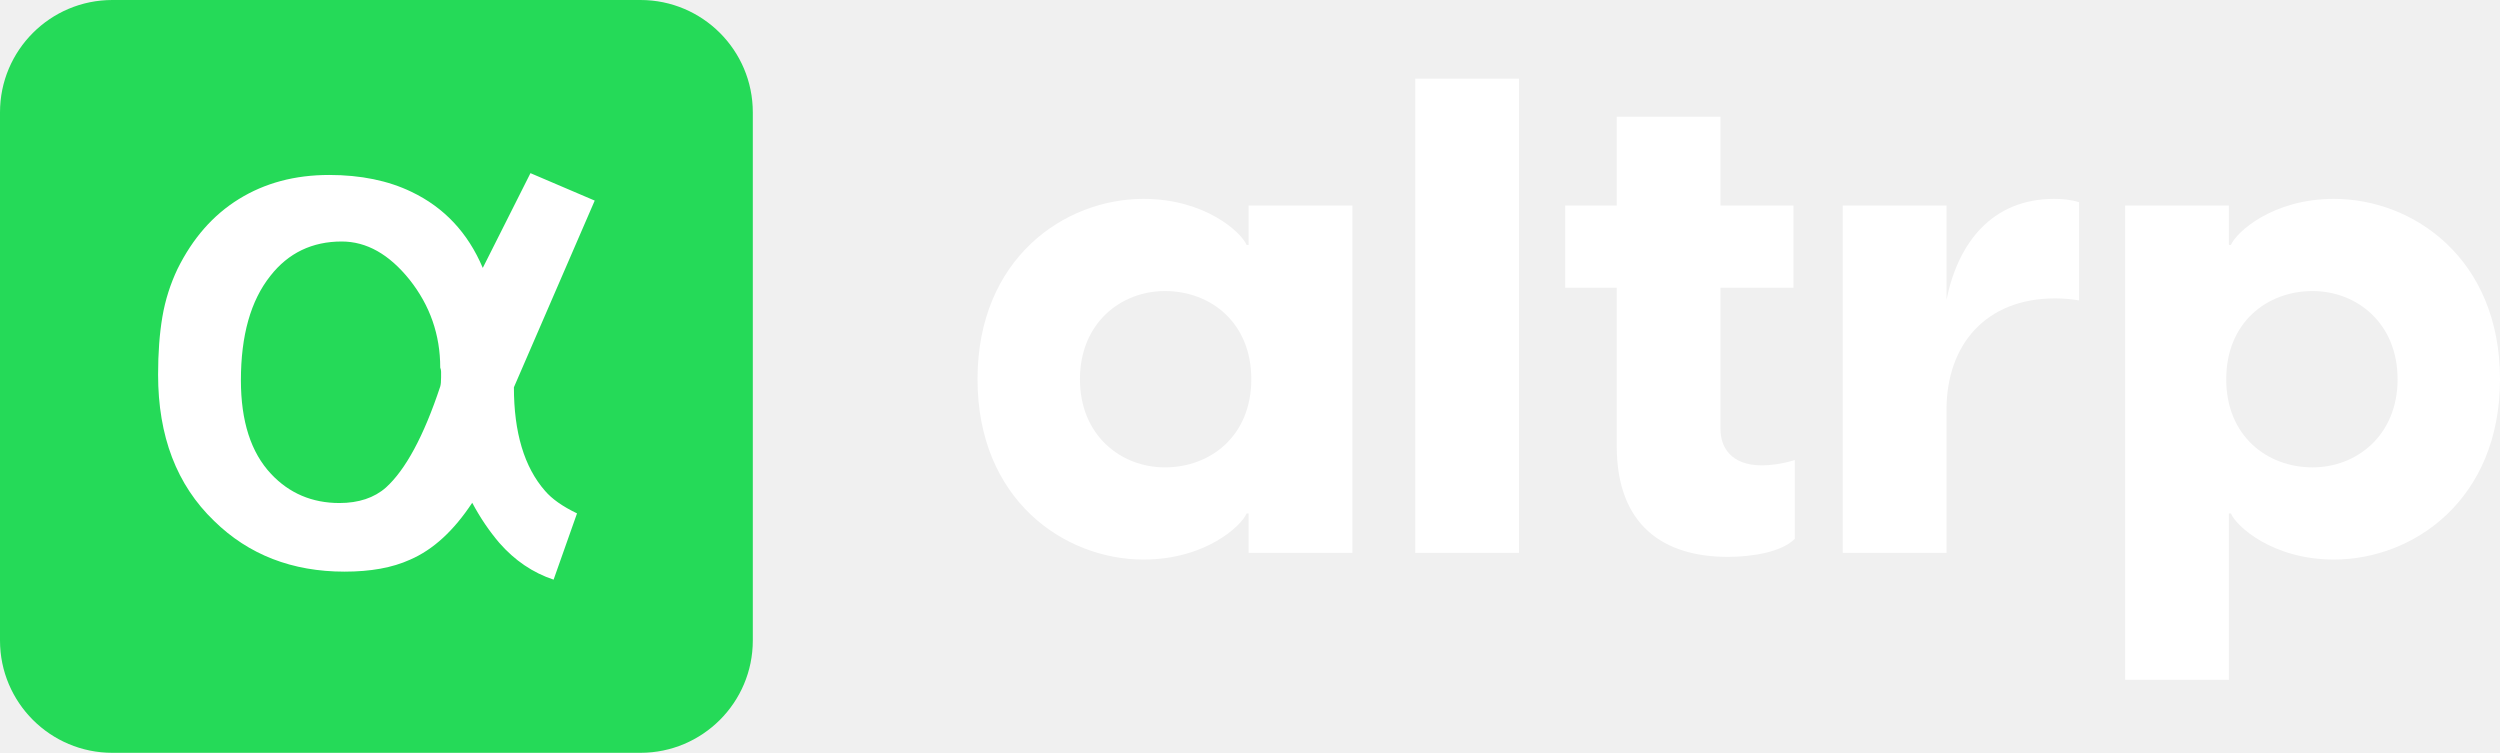
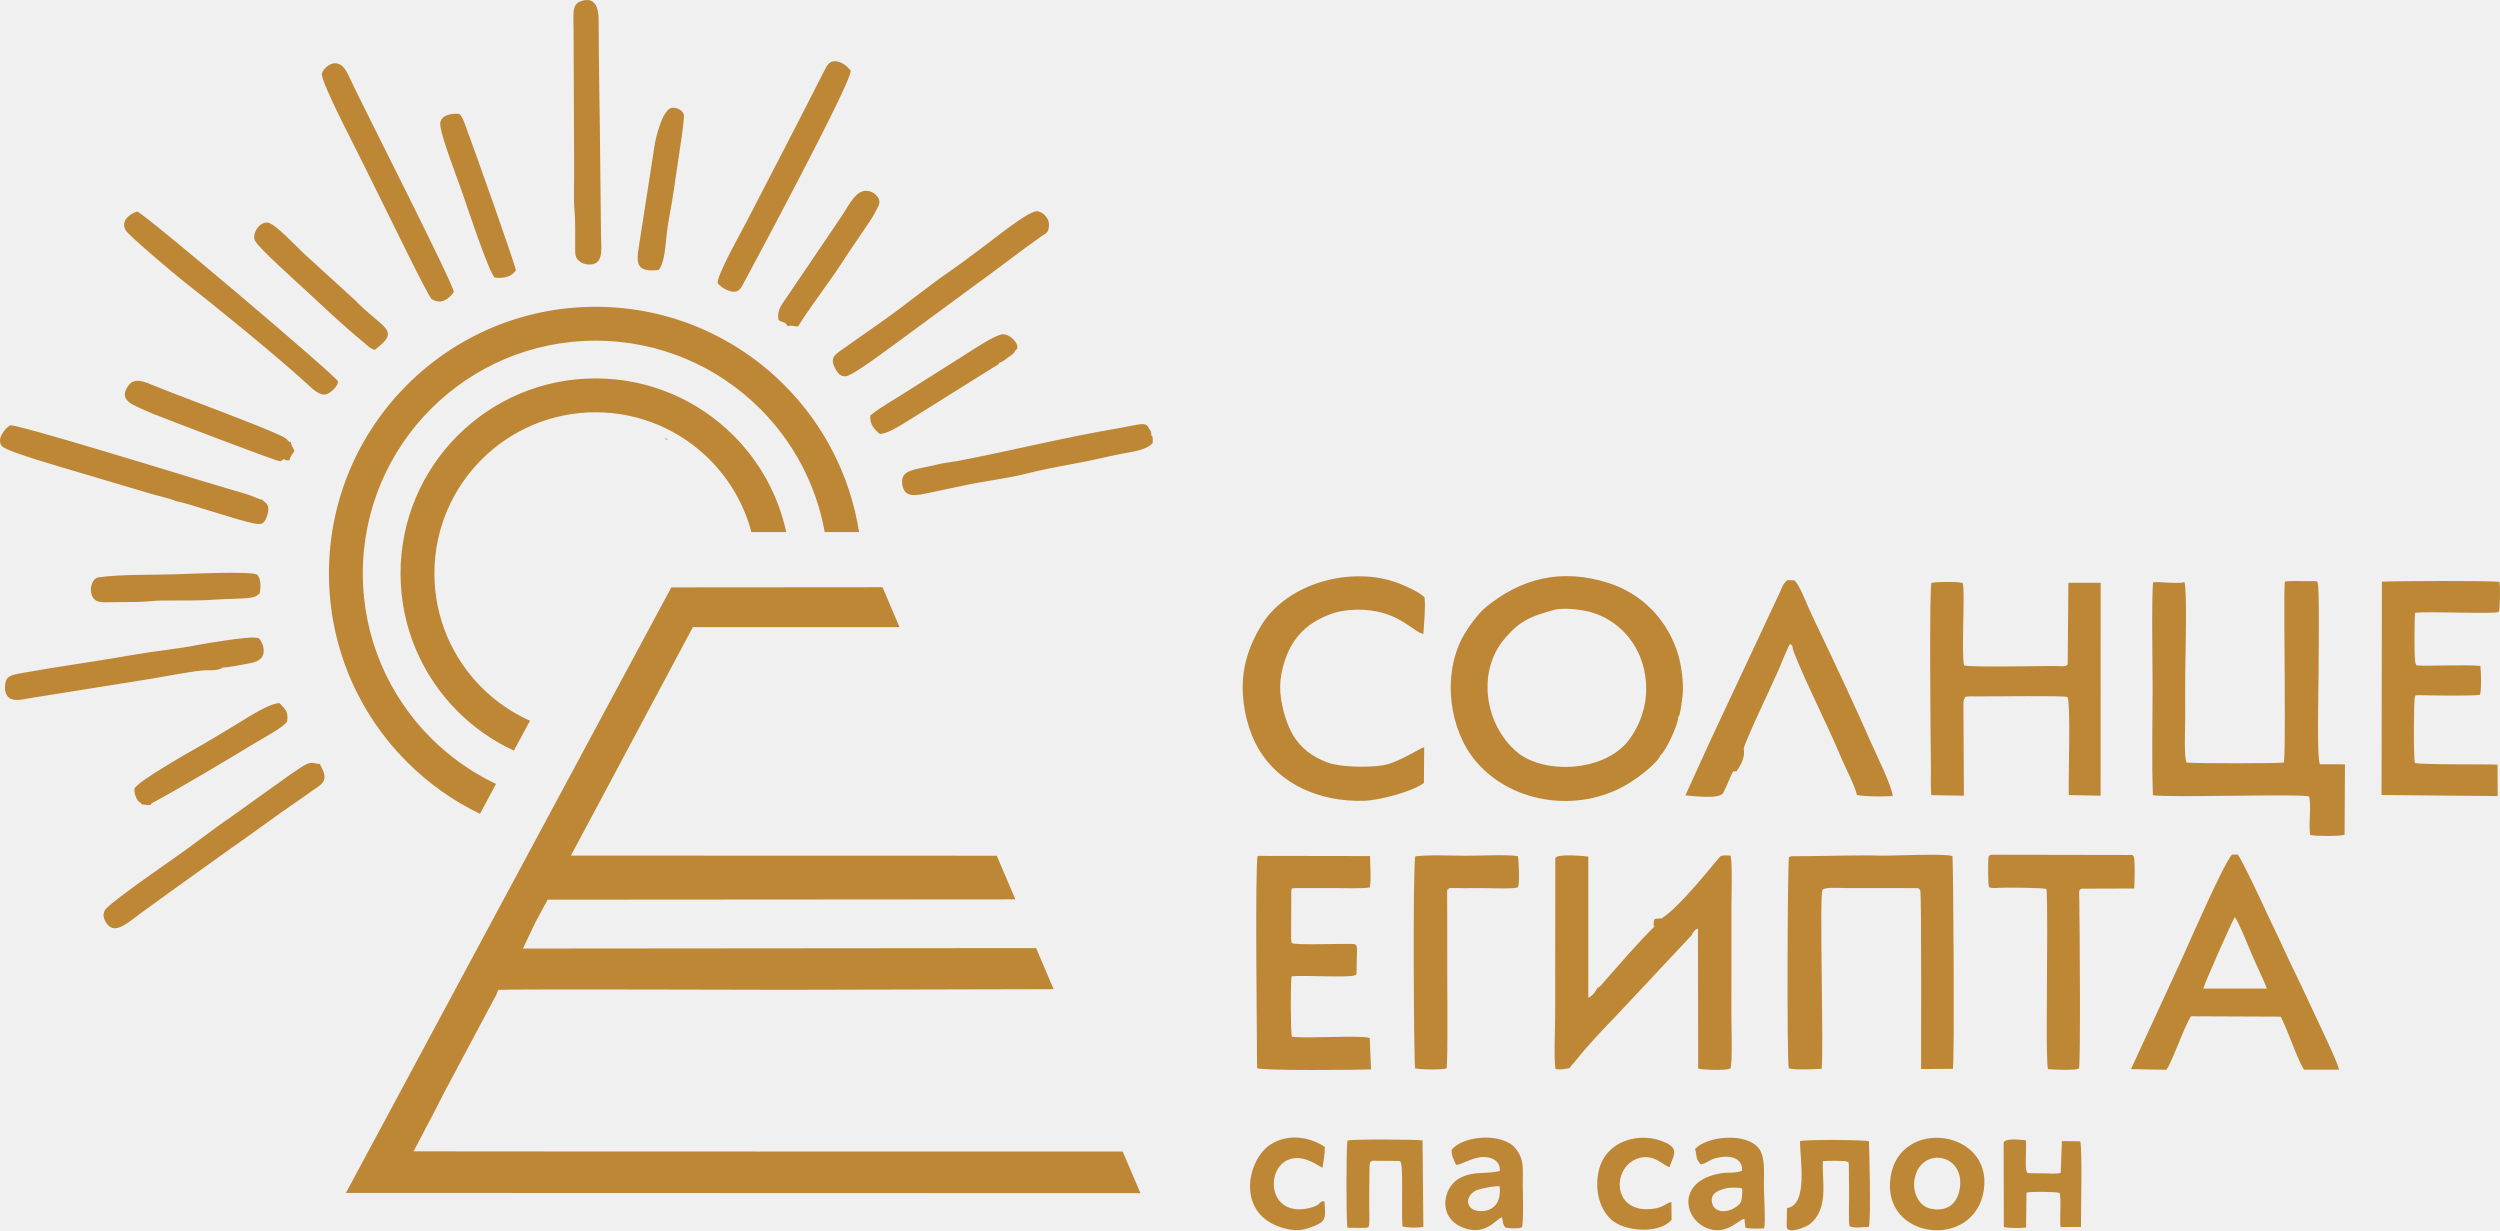
- <svg xmlns="http://www.w3.org/2000/svg" width="445" height="134" viewBox="0 0 445 134" fill="none">
-   <rect width="134" height="134" rx="20" fill="#25DA58" />
-   <path d="M105.86 35.706L91.475 68.936C91.475 76.956 93.305 83.132 97.016 87.372C98.236 88.8 100.116 90.137 102.709 91.382L98.54 103.18C94.83 101.936 91.628 99.77 88.883 96.636C87.154 94.608 85.528 92.257 84.054 89.492C80.801 94.423 77.141 97.834 72.973 99.631C69.821 101.06 65.958 101.752 61.333 101.752C52.031 101.752 44.253 98.756 38.103 92.718C31.444 86.312 28.14 77.647 28.14 66.678C28.14 62.852 28.394 59.396 28.903 56.4C29.411 53.404 30.326 50.547 31.597 47.873C34.291 42.435 37.9 38.287 42.525 35.429C47.151 32.572 52.488 31.143 58.588 31.143C64.23 31.143 69.11 32.157 73.227 34.139C79.022 36.904 83.291 41.421 85.934 47.689L94.423 30.82L105.86 35.706ZM78.361 68.798C78.462 68.475 78.513 67.922 78.513 67.185C78.513 66.77 78.513 66.447 78.513 66.171C78.513 65.94 78.462 65.664 78.361 65.433C78.361 59.58 76.531 54.372 72.922 49.809C69.262 45.246 65.246 42.988 60.824 42.988C55.589 42.988 51.319 45.016 48.117 49.118C44.609 53.542 42.881 59.718 42.881 67.692C42.881 74.974 44.66 80.55 48.269 84.376C51.471 87.787 55.538 89.538 60.418 89.538C63.823 89.538 66.619 88.616 68.703 86.773C72.159 83.638 75.413 77.693 78.361 68.798Z" fill="white" />
-   <path d="M203.549 99.6C214.511 99.6 220.945 93.656 221.898 91.397H222.256V98.411H240.724V36.589H222.256V43.603H221.898C220.945 41.344 214.511 35.4 203.549 35.4C189.489 35.4 174 45.981 174 67.5C174 89.019 189.489 99.6 203.549 99.6ZM192.23 67.5C192.23 57.513 199.498 51.807 207.362 51.807C215.464 51.807 222.732 57.394 222.732 67.5C222.732 77.606 215.464 83.193 207.362 83.193C199.498 83.193 192.23 77.487 192.23 67.5Z" fill="white" />
-   <path d="M251.913 98.411H270.381V14H251.913V98.411Z" fill="white" />
-   <path d="M307.558 99.124C311.848 99.124 317.09 98.292 319.473 95.914V81.886C317.209 82.599 315.065 82.837 313.635 82.837C308.035 82.837 306.248 79.508 306.248 76.417V51.212H319.235V36.589H306.248V20.777H287.779V36.589H278.605V51.212H287.779V79.389C287.779 93.537 296.12 99.124 307.558 99.124Z" fill="white" />
-   <path d="M328.01 98.411H346.478V72.969C346.478 61.318 353.508 53.114 365.78 53.114C367.329 53.114 368.64 53.233 370.07 53.471V35.994C368.521 35.519 367.091 35.4 365.661 35.4C354.461 35.4 348.504 43.366 346.478 53.352V36.589H328.01V98.411Z" fill="white" />
-   <path d="M378.276 121H396.744V91.397H397.102C398.055 93.656 404.489 99.6 415.451 99.6C429.511 99.6 445 89.019 445 67.5C445 45.981 429.511 35.4 415.451 35.4C404.489 35.4 398.055 41.344 397.102 43.603H396.744V36.589H378.276V121ZM396.268 67.5C396.268 57.394 403.536 51.807 411.638 51.807C419.502 51.807 426.77 57.513 426.77 67.5C426.77 77.487 419.502 83.193 411.638 83.193C403.536 83.193 396.268 77.606 396.268 67.5Z" fill="white" />
+ <svg xmlns="http://www.w3.org/2000/svg" xml:space="preserve" width="121.268mm" height="59.679mm" version="1.1" style="shape-rendering:geometricPrecision; text-rendering:geometricPrecision; image-rendering:optimizeQuality; fill-rule:evenodd; clip-rule:evenodd" viewBox="0 0 9505.21 4677.73">
+   <defs>
+     <style type="text/css">
+    
+     .fil0 {fill:#BD8736}
+    
+   </style>
+   </defs>
+   <g id="Layer_x0020_1">
+     <path class="fil0" d="M1887.05 3782.2l7.5 -18.64c32.53,-3.43 1056.68,-0.19 1087.94,-0.19l1023.4 -2.44 -66.52 -156.2 -1951.17 1.7 46.14 -97.16 47.87 -88.58 1778.3 -1.26 -70.68 -165.95 -1619.23 -0.44 463.58 -868.22 7.01 -0.53c266.72,0 512.05,0.03 778.81,0.03l-64.57 -151.66 -803.04 0.62 -1237.23 2302.27 4.88 0 3015.95 0.96 -67.43 -158.18 -2008.36 -0.34 -687.67 -0.53 78.55 -149.65 39.2 -76.97 196.75 -368.64zm969.86 -1759.25c-28.09,-105.99 -83.83,-200.71 -159.08,-275.95 -110.89,-110.89 -264.1,-179.47 -433.32,-179.47 -169.26,0 -322.43,68.58 -433.33,179.47 -110.93,110.89 -179.5,264.1 -179.5,433.33 0,169.25 68.58,322.46 179.5,433.35 52.65,52.69 114.9,95.81 183.85,126.54l-61.11 113.73c-79.97,-36.94 -152.28,-87.68 -213.83,-149.22 -134.2,-134.19 -217.22,-319.62 -217.22,-524.4 0,-204.78 83.02,-390.18 217.22,-524.38 134.23,-134.19 319.63,-217.22 524.41,-217.22 204.77,0 390.17,83.03 524.37,217.22 98.82,98.79 169.88,225.36 200.49,367l-132.47 0zm278.73 0c-32.56,-181.32 -120.31,-343.51 -245.27,-468.48 -160.18,-160.15 -381.45,-259.22 -625.85,-259.22 -244.41,0 -465.71,99.07 -625.86,259.22 -160.18,160.18 -259.23,381.45 -259.23,625.86 0,244.4 99.04,465.7 259.23,625.85 71.39,71.42 154.94,130.65 247.25,174.38l-61.04 113.61c-103.39,-49.82 -197.04,-116.66 -277.28,-196.91 -183.45,-183.48 -296.93,-436.96 -296.93,-716.93 0,-279.97 113.48,-533.42 296.93,-716.9 183.48,-183.48 436.97,-296.97 716.94,-296.97 279.96,0 533.41,113.49 716.9,296.97 148.39,148.39 250.98,342.58 284.81,559.52l-130.58 0zm-595.18 -351.32l-13.21 -6.76 3.95 5.96 9.26 0.8zm-2022.18 1361.86c6.02,11.58 6.58,13.46 16.08,18 2.1,2.77 0.62,4.01 6.91,7.04l24.32 2.74c14.41,-3.27 5.49,-1.17 10.53,-6.66 102.74,-55 292.96,-168.43 391.53,-228.33 26.36,-16.01 115.15,-63.91 123.98,-83.39 6.58,-42.69 -12.46,-48.73 -28.18,-69.38 -36.05,-1.48 -119.1,52.78 -149.84,71.52 -47.84,29.2 -88.98,53.95 -136.94,82.1 -27.68,16.26 -258.45,144.44 -265.73,172.43 -0.19,14.13 2.53,23.46 7.34,33.95zm270.83 -485.05c17.81,0.03 44.57,0.65 57.41,-10.49 17.16,0.92 83.52,-12.47 106.08,-16.7 37.04,-6.88 58.89,-26.23 46.63,-68.39 -5.55,-12.84 -8.05,-19.23 -16.39,-27.01l-13.05 -1.42c-26.98,-4.84 -188.27,21.85 -224.04,28.89 -75.74,14.93 -152.9,21.35 -226.67,34.44 -144.56,25.68 -301.57,46.75 -446.81,73.11 -14.69,2.69 -37.19,7.47 -45.62,19.6 -7.65,11.04 -10.21,38.36 -5.06,53.36 13.58,39.41 56.54,26.63 95.12,20.15l449.22 -71.85c45.4,-6.79 188.76,-35.74 223.17,-33.7zm5498.2 974.8c4.84,-2.65 4.26,-1.69 5.75,-3.04 -59.95,57.75 -135,145.66 -191.31,209.15 -7.87,8.88 -17.85,23.95 -28.05,26.47 -6.4,12.84 -19.37,31.75 -34.9,37.7l0.09 -536.71c-0.38,-0.1 -120.94,-14.04 -125.47,6.57l-0.56 598.51c0.21,43.23 -5.84,169.99 1.65,203.03 22.64,2.5 32.92,-0.18 52.81,-3.83 6.03,-9.5 16.45,-18.68 25.28,-30.25 36.31,-47.6 102.27,-117.2 144.27,-160.3l295.11 -314.93c4.41,-10.67 11.94,-21.88 23.75,-24.88l0.9 532.26c17.78,4.66 110.02,8.02 122.09,-0.54 9.06,-8.98 4.09,-185.71 4.09,-197.15 -0.01,-68.44 0.13,-136.88 0.24,-205.31 0.13,-68.44 0.03,-136.89 -0.06,-205.32 -0.06,-44.69 4.36,-167.41 -3.05,-201.8 -9.43,-0.31 -30.54,-2.13 -38.32,2.5 -7.45,4.43 -148.34,188.31 -223.57,236.33l-0.01 0c-32.22,3.49 -30.09,-5.34 -30.74,31.54zm-1909.83 -1867.59c0.09,-11.21 -1.92,-19.97 -9.26,-25.87 -6.6,-23.89 -29.57,-17.47 -54.69,-13.24 -20.65,3.46 -42.32,8.64 -61.79,11.88 -203.36,33.74 -410.09,86.35 -611.94,124.53 -19.35,3.68 -42.77,5.77 -62.31,10 -18.39,4.01 -41.29,9.69 -61.29,13.67 -57.96,11.55 -92.58,17.93 -85.46,66.3 7.9,53.43 56.18,40.09 102.74,30.68 37.16,-7.53 82.56,-17.19 121.7,-25.83 82.99,-18.33 171.45,-27.59 249.47,-47.5 82.1,-20.98 159.66,-32.53 244.16,-50.02 40.65,-8.43 80.62,-18.58 120.77,-25.9 44.51,-8.12 86.26,-13.46 112.35,-38.67 0.67,-6.54 1.6,-10.77 0.8,-17.62 -1.54,-13.09 -0.49,-7.84 -5.24,-12.41zm-577.53 -276.63c11.24,-2.16 20.72,-11.29 33.24,-20.25 13.43,-9.59 24.08,-15.77 27.07,-26.57 24.29,-11.51 -11.76,-59.84 -46.01,-61.29 -26.73,-1.11 -118.09,60.71 -151.32,81.76l-214.05 135.15c-44.75,29.48 -95.37,56.08 -140.02,91.61 -2.69,33.85 15.55,53.95 36.48,70.58 31.97,-0.24 92.93,-41.79 121.11,-58.92l305.3 -191.04c4.73,-2.99 9.7,-5.99 14.82,-9.05 10.15,-6.02 7.87,-3.58 13.39,-11.98zm-2720.63 366.63c10.96,6.48 5.53,3.92 20.5,4.81 12.78,-40.59 28.61,-23.4 11.14,-52.81 -4.69,-7.9 -0.24,-5.77 -4.88,-10.13 0,-24.13 3.03,1.58 -7.38,-8.89 -6.94,-3.61 0.86,-5.93 -29.2,-21.2 -59.23,-30.12 -351.5,-138.92 -431.78,-170.39 -25.98,-10.19 -52.49,-21.63 -78.26,-31.14 -35.84,-13.22 -58.09,-12.53 -76.05,17 -20.46,33.64 -2.65,52.75 23.49,66.45 20.43,10.68 53.86,25.46 75.03,33.95 47.07,18.89 471.35,181.82 483.7,180.62l13.7 -8.27zm5510.43 1187.44l12.22 -0.52c1.11,-3.37 35.74,-41.64 27.96,-85.93 1.36,-21.3 113.33,-254.84 131.85,-298.76 7.34,-17.43 37.44,-91.79 44.19,-99.32 14.45,8.58 3.49,3.15 16.18,35.5 45.12,114.9 128.73,277.21 175.89,391.65 12.93,31.42 58.79,121.42 61.88,146.88 40.49,6.91 93.73,6.08 136.35,4.11 -1.51,-35.89 -68.58,-170.71 -86.29,-211.63 -49.39,-114.16 -135.03,-295.83 -188.02,-407.06 -15.59,-32.69 -33.48,-69.16 -47.99,-102.68 -12.87,-29.82 -32.59,-80 -51.26,-98.73l-27.54 -0.99c-19.13,18.91 -16.85,22.46 -28.08,46.57l-264.31 563.94c-16.52,35.59 -31.61,69.35 -47.26,103.49l-47.5 104.44c29.07,2.28 127.68,15.58 143.64,-8.74l16.2 -35c4.41,-10.53 17.25,-41.21 21.88,-47.23zm-276.38 -62.06c18.36,-11.64 69.69,-120.34 67.03,-144.87 2.87,-3.49 2.28,-1.08 4.75,-7.31 0.06,-0.09 2.63,-10.1 2.85,-11.05 1.69,-7.71 2.34,-11.76 3.61,-19.6 8.74,-53.74 9.63,-84.23 1.54,-140.4 -8.33,-58.03 -25.77,-104.63 -52.5,-150.68 -50.98,-87.96 -132.03,-151.29 -226.41,-181.07 -178.45,-56.36 -331.69,-17.57 -466.78,94.13 -28.05,23.21 -68.73,78.37 -88.61,116.76 -75.36,145.46 -48.42,349.22 53.55,468.88 139.76,164.04 403.79,199.41 592.89,74.69 26.52,-17.47 96.11,-68.43 108.09,-99.47zm2000.91 28.37c-11.91,-11.02 -5.64,-143.67 -5.86,-170.18 -0.49,-57.01 -0.24,-114.1 0.06,-171.11 0.24,-54.38 8.06,-316.6 -3.36,-345.43 -15.31,8.95 -92.56,-1.82 -118.67,1.11 -6.64,48.86 -1.83,331.45 -2.07,405.92 -0.46,132.1 -3.33,272.37 1.14,403.73 61.66,10.5 568.04,-6.76 593.75,5 10.09,39.44 -3.64,109.93 4.6,146.26 20.58,4.91 108.85,5.18 130.46,-0.62l1.39 -268.11 -95.37 -0.27c-12.38,-26.92 -4.91,-291.54 -5,-344.16 -0.09,-40.19 4.35,-337.9 -3.92,-346.72 -3.89,-7.47 3.17,-3.06 -9.7,-5.21l-51.47 -0.19c-18.25,0 -45.96,-1.14 -63.03,1.7 -4.08,21.29 -0.74,296.84 -0.74,343.57 0,60.93 2.5,303.61 -2.77,344.34 -15.99,4.04 -342.46,3.8 -369.44,0.38zm-3278.86 1667.71c-23.92,0 -8.15,14.01 -55,25.52 -165.71,40.74 -172.4,-164.72 -68.64,-187.47 55.37,-12.09 105.46,32.32 116.6,34.42 3.39,-28.77 9.29,-47.66 8.65,-79.13 -52.63,-34.75 -135.25,-54.44 -206.02,-9.11 -92,58.92 -135.46,273.18 56.88,320.09 45.62,11.15 72.62,5.06 111.26,-11.11 39.5,-16.58 42.69,-26.3 36.27,-93.21zm1312.29 -129.75c13.36,-40.03 37.59,-67.65 -12.16,-91.69 -98.06,-47.37 -234.38,-10.5 -258.3,111.76 -16.54,84.6 14.57,163.33 69.23,193.95 54.38,30.46 161.17,37.93 209.07,-12.72l-0.77 -68.67c-21.42,5.37 -29.26,18.49 -58.61,24.05 -167.49,31.6 -172.68,-156.14 -67.65,-189.94 60.31,-19.38 95.4,28.21 119.2,33.27zm-3387.78 -3220.67c19.35,12.56 25.77,4.56 33.7,23.02 25.15,-3.95 21.23,1.91 40.74,1.36 37.16,-62.13 127.68,-180.46 171.6,-249.35 28.36,-44.47 56.44,-83.63 85.24,-126.88 15.8,-23.67 27.19,-38.89 40.52,-65.55 5.99,-12.01 15.4,-24.23 10.4,-40.62 -3.39,-11.05 -18.15,-24.72 -26.88,-28.4 -51.88,-21.66 -77.5,32.22 -115.16,91.48l-214.16 316.26c-13.43,19.34 -33.09,43.7 -26.02,78.67zm-470.57 -667.27l-59.69 383.7c-12.32,72.03 -8.65,101.79 73.61,93.52 23.51,-20.37 27.83,-104.14 32.13,-141.94 5.46,-47.77 17.9,-102.25 24.78,-150.67l34.04 -230.03c1.76,-14.01 3.17,-25.96 4.54,-40.03 0.61,-6.64 1.66,-14.17 1.91,-20.74 0.74,-19.63 -20.74,-33.27 -42.62,-33.67 -40.12,-0.74 -66.76,125.06 -68.7,139.87zm-609.09 505.7c37.28,5.34 65.39,-4.44 81.05,-26.67 2.84,-8.58 -160.8,-468.33 -182.13,-524.71 -7.99,-21.14 -18.61,-57.96 -32.4,-70.46 -31.42,-3.89 -72.01,5.31 -73.12,37.34 -1.29,37.38 68.73,217.41 82.54,257.41 19.38,56.26 99.07,298.17 124.07,327.09zm-455.24 275c102.1,-77.68 32.53,-77.28 -76.97,-190.49l-195.06 -177.99c-24.93,-22.75 -107.16,-112.56 -135.4,-115.28 -33.36,-3.21 -60.52,43.86 -47.87,69.29 13.24,26.61 161.23,159.35 188.45,184.5 76.7,70.8 145.83,137.19 227.4,203.92 11.05,9.01 23.08,22.87 39.44,26.05zm-1053.56 865.42c-21.63,7.22 -32.53,42.66 -21.79,68.83 11.98,29.23 39.38,25.55 75.83,25.25 33.12,-0.31 66.17,-0.53 99.29,-1.05 30.77,-0.53 61.51,-5.03 92.31,-5.37 61.76,-0.71 137.4,1.58 197.47,-3.36 25.95,-2.13 117.86,-3.31 140.43,-7.66 21.3,-4.11 20.52,-7.63 32.25,-15.65 4.94,-27.1 5.06,-56.39 -10.1,-72.19 -26.49,-13.12 -255.18,-2.81 -305.21,-1.02 -93.45,3.36 -211.63,-0.84 -300.49,12.22zm7463 2470.05l77.63 -0.8c-0.84,-52.07 5.71,-298.55 -3.03,-325.43l-69.6 -0.81 -4.53 120.9c-18.65,5.21 -46.7,1.39 -67.1,1.63 -11.63,0.13 -22.59,0.16 -34.23,-0.12 -29.07,-0.68 -23.7,0.24 -27.4,-6.15 -8.86,-10.58 0.06,-96.82 -4.17,-119.69 -19.85,-1.29 -66.17,-7.16 -79.69,3.86 -5.28,5.62 -1.69,-6.23 -4.38,8.74l0.78 317.24c17.1,5.13 65.86,4.51 84.6,2.29l1.63 -132.78c15.16,-4.66 113.65,-3.73 124.69,1.08 8.86,7.93 0.46,105.86 4.81,130.03zm-1040.25 -72.54l-1.17 72.69c5.17,26.77 66.42,1.94 83.12,-8.1 81.13,-58.07 49.55,-169.86 54.77,-243.06 10.8,-1.49 90.26,-2.12 91.42,2.17 6.18,4.34 4.27,-6.25 7.1,12.93l0.97 109.78c0.26,24 -2.59,107.19 1.62,122.75 18.4,8.84 51.47,2.63 73.13,2.74 9.6,-20.42 1.29,-320.1 0.6,-325.9 -22.09,-5.78 -240.22,-7.02 -262.16,-0.51 -0.21,60.83 32.49,245.25 -49.41,254.49zm-1670.87 -256.62c-5.18,21.6 -5.43,309.31 -0.24,331.34 13.33,0.62 26.51,0.49 39.84,0.56 6.85,0 13.92,0.19 20.71,0.06 30.31,-0.49 21.52,4.3 22.28,-125.52 0.16,-21.66 0.34,-43.33 0.53,-64.99l0.89 -48.18c2.35,-17.57 0.43,-8.33 5.68,-12.74 2.96,-3.92 -6.29,-1.64 7.9,-3.71l96.05 0.74c14.04,1.58 5.09,-0.06 7.49,4.1 8.31,2.81 6.27,104.23 6.39,117.97 0.44,41.72 -0.99,85.27 1.18,126.73 20,5.83 57.87,5.77 79.72,2.19l-3.15 -329.31c-32.07,-3.3 -267.53,-5.13 -285.27,0.78zm1431.64 183.63c14.81,-4.66 28.15,-4.57 45.74,-4.38 26.49,0.27 24.72,1.11 22.87,27.28 -1.23,17.68 -2.5,28.37 -12.62,37.62 -37.96,34.69 -91.82,32.13 -101.08,-4.91 -10.06,-40.34 27.35,-50 45.09,-55.62zm-110.28 -151.69c7.93,25.71 0.4,38.12 22.41,58.61 17.13,-2.68 28.73,-13.3 43.3,-19.04 42.93,-16.98 115.55,-17.62 113.27,42.56 -17.68,10.77 -55.43,6.45 -77.78,9.97 -180.98,28.42 -144.29,191.85 -36.32,214.87 63.36,13.52 106.79,-42.22 122.9,-41.32l3.83 33.76c13.88,4.57 52.87,3.58 71.32,2.59 5.71,-27.07 -0.89,-123.24 -1.23,-158.27 -0.46,-46.17 6.51,-111.94 -18.62,-145.21 -46.51,-61.55 -195.64,-48.79 -243.08,1.48zm-742.98 142.13c11.51,110.39 -89.97,102.28 -109.19,82.03 -23.21,-24.38 -5.86,-54.04 19.54,-66.3 13.21,-6.36 73.45,-18.89 89.65,-15.74zm-182.49 -138.7c-1.14,22.06 9.13,40.34 17.46,57.34 21.33,-1.18 57.16,-26.23 95.3,-29.79 37.32,-3.49 74.17,14.81 70.28,53.03 -55.98,12.84 -96.39,-0.83 -148.97,25.31 -75.65,37.56 -90.9,172.43 35.8,197.31 66.39,13.05 103.61,-42.53 121.48,-46.85 3.83,16.97 2.52,27.1 13.73,39.47 18.05,3.24 46.14,4.51 61.45,-0.96 8.05,-6.42 3.92,-153.03 3.95,-161.42 0.02,-61.91 6.23,-95.99 -26.76,-137.87 -49.66,-63.03 -201.72,-50.06 -243.73,4.41zm1931.41 150.56c-9.23,51.45 -44.63,86.13 -109.23,73.42 -44.76,-8.79 -73.67,-62.74 -60.71,-119.23 27.41,-119.47 194.25,-89.63 169.94,45.81zm91.85 3.43c35.68,-231.14 -319.87,-279.75 -354.44,-50.68 -36.11,239.35 319.12,279.44 354.44,50.68zm-6372.57 -3064.27c14.72,13.4 44.29,43.96 68.86,37.97 16.82,-4.08 38.74,-25.4 43.76,-38.58 1.42,-3.77 2.72,-6.61 2.1,-11.48 -2.01,-15.8 -742.86,-644.28 -763.28,-645.14 -31.42,8.92 -65.65,40.43 -41.42,73.91 17.66,24.38 187.81,167.75 218.86,191.97 123.7,96.66 344.56,276.26 471.13,391.35zm1558.64 -385.11c10.62,13.33 29.69,27.35 54.17,32.13 26.41,5.22 35.52,-15.06 46.26,-35 40.83,-75.83 408.57,-760.97 405.67,-804.74 -13.12,-15.25 -26.95,-29.78 -50.38,-34.81 -31.35,-6.73 -40.86,16.42 -50.52,35.46 -96.86,191.02 -195.99,381.35 -294.29,571.59 -20.68,41.27 -112.74,201.42 -110.93,235.37zm-1512.96 1828c-21.7,0.92 -28.3,-15.16 -69.13,11.73 -16.55,10.93 -38.09,25.06 -55,37.4l-213.43 152.77c-65.68,44.29 -146.85,108.76 -212.37,153.82 -37.44,25.77 -66.58,47.47 -108.3,76.39 -22.44,15.55 -142.8,102.31 -156.45,121.01 -17.99,24.72 1.73,53.67 15.25,64.66 29.72,24.1 76.45,-18.83 117.07,-48.7 36.51,-26.89 70.77,-51.42 107.19,-77.65l213.24 -152.96c16.7,-12.74 34.47,-24.56 52.25,-36.76l161.51 -115.89c36.54,-26.36 70.96,-48.34 108.68,-75.96 47.25,-34.6 79.9,-39.81 39.5,-109.87zm509.84 -1793.77c-0.22,-29.9 -342.12,-698.66 -402.71,-828.56 -37.5,-80.44 -94.87,-23.4 -98.86,-2.19 -5.83,31.11 142.04,309.37 165.58,359.84l175.36 354.78c5.87,11.45 68.68,137.77 76.67,142.74 35.31,21.82 62.87,1.14 83.96,-26.6zm2205.57 -305.21c-30.12,10.86 -79.5,47.62 -111.14,71.2 -61.95,46.14 -147.28,113 -208.24,154.63 -79.69,54.44 -184.38,140.21 -259.74,192.03l-160.62 113.11c-19.13,14.2 -33.95,26.98 -18.33,59.57 9.63,20.03 24.02,42.72 51.76,32 40.09,-15.49 173.29,-117.16 215.36,-147.28l260.37 -191.48c85.03,-60.55 175,-132.12 262.27,-192.9 9.48,-6.57 19.17,-10.18 22.68,-22.06 3.64,-12.38 4.39,-26.27 -0.21,-37.29 -6.94,-16.6 -29.26,-40.52 -54.17,-31.54zm-1719.56 -801.9c-38.95,12.09 -30.52,46.14 -30.74,107.87l2.23 547.52c0.24,43.02 -2.56,98.76 1.29,140.27 3.79,40.62 2.25,89.66 2.59,133.48 0.18,26.11 -2.9,42.84 12.65,57.41 13.95,13.08 36.08,19.23 56.69,13.8 38.89,-10.21 29.45,-65.5 28.92,-108.83l-4.44 -410.67c-1.08,-89.72 -3.06,-182.29 -3.68,-273.77 -0.27,-45.65 -0.96,-91.23 -1.02,-136.91 -0.05,-43.58 -12.81,-86.29 -64.5,-70.18zm-1542.9 1901.63c49.38,8.43 235.21,73.52 297.62,85.09 23.4,4.32 34.01,3.77 43.49,-15.06 8.98,-17.9 18.98,-50.71 -0.99,-64.78l-12.25 -10.71c-10.71,-0.46 -37.69,-14.66 -53.76,-19.29l-179.82 -53.48c-75.33,-23.4 -702.26,-215.86 -724.12,-209.84 -18.46,9.72 -54.01,52.47 -31.45,79.29 17.93,21.29 244.07,84.75 278.42,95.4l287.28 85.3c23.73,7.6 78.58,19.13 95.59,28.08zm4839.14 1476.64c2.56,-5.28 -7.71,-3.76 10.86,-5.56l51.72 0.68c22.81,-0.03 45.65,-0.25 68.46,-0.25 28.77,-0.02 110.31,4.01 131.08,-2.62 1.26,-2.34 1.39,1.2 3.55,-8.27 4.1,-18.12 1.05,-99.73 -2.56,-110.89 -54.17,-6.61 -139.5,-1.14 -197.1,-1.3 -55.61,-0.12 -139.87,-4.62 -192.43,2.38 -10.32,26.2 -5.93,797.42 -0.78,805.48 5.53,4.91 107.41,7.62 119.69,-0.06 4.84,-32.16 2.63,-289.47 2.44,-343.17 -0.18,-57.04 -0.37,-114.1 -0.09,-171.11l-0.43 -150.92c0.53,-13.24 -2.34,-13.14 5.59,-14.38zm2089.28 -6.23c25.68,-1.58 169.28,-0.78 183.52,4.59 5.43,29.39 2.12,291.54 2.22,344.9 0.06,47.07 -3.49,319.13 3.89,339.81 22.41,2.37 102.47,5.31 117.59,-1.79 6.76,-7.22 3.15,-543.97 1.36,-646 -0.43,-24.97 -3.34,-32.84 8.24,-38.27l200.67 -0.59c1.18,-17.46 4.7,-114.87 -2.99,-123.11 -4.97,-5.34 1.48,-4.35 -28.7,-4.44l-486.07 -0.86c-27.47,0.34 -35.06,-3.12 -36.6,13.14 -1.72,18.15 -1.91,104.23 2.5,109.23 3.46,2.34 0.22,2.09 6.98,3.43 2.07,0.43 7.75,0.74 10,0.83 6.08,0.22 12.38,-0.13 17.41,-0.86zm1459.17 -1164.02l-1.39 811.15 441.6 4.01 -0.56 -122.93 -0.46 3.39c-43.34,-2.16 -298.89,1.02 -313.79,-6.7 -5.4,-17.16 -4.62,-243.08 0.25,-252.65 6.36,-5.21 -8.49,-1.98 9.88,-4.66 2.84,-0.4 13.73,0.06 17.25,0.13 40.92,0.99 203.3,3.24 220.18,-1.86 6.07,-18.21 4.41,-86.08 1.54,-109.72 -57.6,-5.21 -208.49,1.21 -232.22,-1.29 -20.74,-2.19 -7.34,1.26 -13.54,-6.48 -6.61,1.18 -5.56,-176.14 -2.38,-194.01 49.91,-6.66 306.23,6.02 317.78,-3.55 0.46,-0.8 1.26,-2.87 1.39,-2.41 1.7,5.56 6.23,-85.12 1.36,-111.44 -20.28,-5.46 -403.82,-3.58 -446.87,-0.99zm-3843.2 1854.41l-5.21 -119.29c-32.6,-12.13 -237.19,2.93 -295.89,-4.88 -5.53,-23.12 -4.91,-201.2 -1.42,-229.57 42.84,-5.62 221.08,6.45 241.47,-4.48 3.8,-2.69 6.02,5.28 6.08,-23.64 0.22,-96.48 11.39,-95.49 -29.23,-95.22 -10.31,0.09 -20.55,0.03 -30.83,0 -32.9,-0.06 -177.5,4.48 -185.68,-3.3 -3.7,-3.55 -3.27,-14.48 -3.33,-21.3l0.67 -178.64c3.09,-6.17 -2.84,-7.65 13.61,-9.1l133.64 -0.09c31.42,-0.31 127.71,3.24 151.32,-2.59 6.2,-36.05 0.83,-82.47 1.02,-119.38l-0.74 0.34 -426.53 -0.68c-10.93,35.8 -2.35,710.6 -2.35,807.08 19.42,10.21 382.62,6.85 433.39,4.73zm3164.1 -307.31c2.96,-16.02 112.22,-262.06 119.91,-272.06 11.14,11.05 52.9,113.7 61.91,135.49 19.13,46.33 42.84,92.34 60.28,136.64l-242.1 -0.06zm-275.03 306.33l134.75 2.47c23.08,-31.58 72.13,-176.57 94.25,-203.46l340.43 1.39c15.18,30 29.57,66.91 43.06,100.65 10.83,27.1 32,82.07 45.74,100.98l132.93 0.06c-2.16,-22.1 -75.52,-173.61 -91.53,-208.29 -32.32,-70.07 -63.74,-136.51 -96.97,-204.69 -16.36,-33.55 -31.36,-68.05 -47.84,-102.52 -15.71,-32.84 -32.77,-67.87 -48.49,-102.13 -14.93,-32.5 -85.64,-183.39 -100.31,-200.39l-21.94 0.12c-33.21,37.51 -164.63,339.14 -195.16,406.97l-188.92 408.86zm-2688.22 -1088.13l1.11 -135.37c-14.63,0.8 -95.31,57.96 -156.61,68.08 -56.98,9.41 -165.09,7.63 -213.21,-11.26 -56.36,-22.13 -97.31,-51.58 -128.95,-103.55 -25.89,-42.56 -49.66,-123.36 -48.92,-185.27 0.74,-59.97 25.09,-132.9 55.53,-175.09 31.42,-43.61 70.39,-74.26 134.01,-98.64 59.13,-22.66 141.39,-23.06 203.61,-4.6 81.91,24.35 123.05,74.72 151.36,79.13 2.31,-35.28 9.32,-107.34 4.29,-139.6 -16.6,-17.03 -64.5,-39.84 -94.94,-51.79 -179.5,-70.37 -428.66,-3.61 -527.36,161.82 -38.71,64.84 -68.03,138.17 -68.95,228.76 -0.92,87 23.89,176.14 60.18,237.62 81.14,137.41 235.19,201.54 398.52,197.69 62.96,-1.48 189.78,-36.57 230.33,-67.93zm2056.35 -321.01l-0.67 -0.34c2.99,-5.28 0.92,-7.44 21.01,-7.93 7.78,-0.22 16.2,0.09 24.04,0.19 55.06,0.61 337.87,-3.77 345.74,2.34 13.36,10.4 3.37,324.22 5.31,372.86l121.08 2.34 0.24 -809.33 -122.72 -0.03 -2.62 309.81c-6.83,10.31 -24.75,6.85 -45.81,6.61 -17.16,-0.25 -34.2,0.09 -51.36,0.19 -56.42,0.31 -270.06,4.69 -296.57,-2.75 -11.58,-42.93 4.57,-283.17 -5.37,-312.92 -16.2,-6.61 -99.69,-4.94 -118.8,-0.92 -8.79,17.59 -3.55,596.35 -2.13,708.38 0.34,26.14 -2.12,75.99 1.86,98.86l123.61 2.07 -1.83 -323.36c0.06,-7.99 0,-16.08 0.09,-24.01 0.22,-22.81 2.41,-18.21 4.88,-22.04zm-170.18 728.48c0.44,0.92 1.05,1.98 1.3,2.75 4.97,16.26 2.28,653.31 2.87,677.43l120.83 -0.65c6.94,-29.42 1.42,-801.25 -1.58,-808.87 -26.3,-10.86 -230.52,-0.78 -278.52,-1.76 -49.63,-2.9 -190.99,1.27 -256.76,1.76l-65.12 0.34c-12.19,0.19 -12.63,-0.62 -21.11,3.79 -5.43,11.51 -8.68,779.03 -0.65,802.67 19.85,7.25 97.93,3.55 124.78,1.73 8.51,-89.14 -9.08,-656.75 3.24,-679.96 8.15,-11.77 65.55,-7.01 88.92,-7.16l263.79 0.28c13.27,0.55 13.54,-0.62 17.99,7.65zm-1390.5 -1065.69c34.42,-9.66 105.71,-0.37 135.77,7.87 105.46,28.86 191.23,117.57 209.93,241.75 14.38,95.71 -13.7,176.17 -56.66,238.18 -90.03,130.03 -330.64,140.77 -434.03,50.27 -120.77,-105.71 -149.14,-304.93 -43.64,-428.6 61.08,-71.66 102.9,-85.46 188.63,-109.48z" />
+   </g>
</svg>
